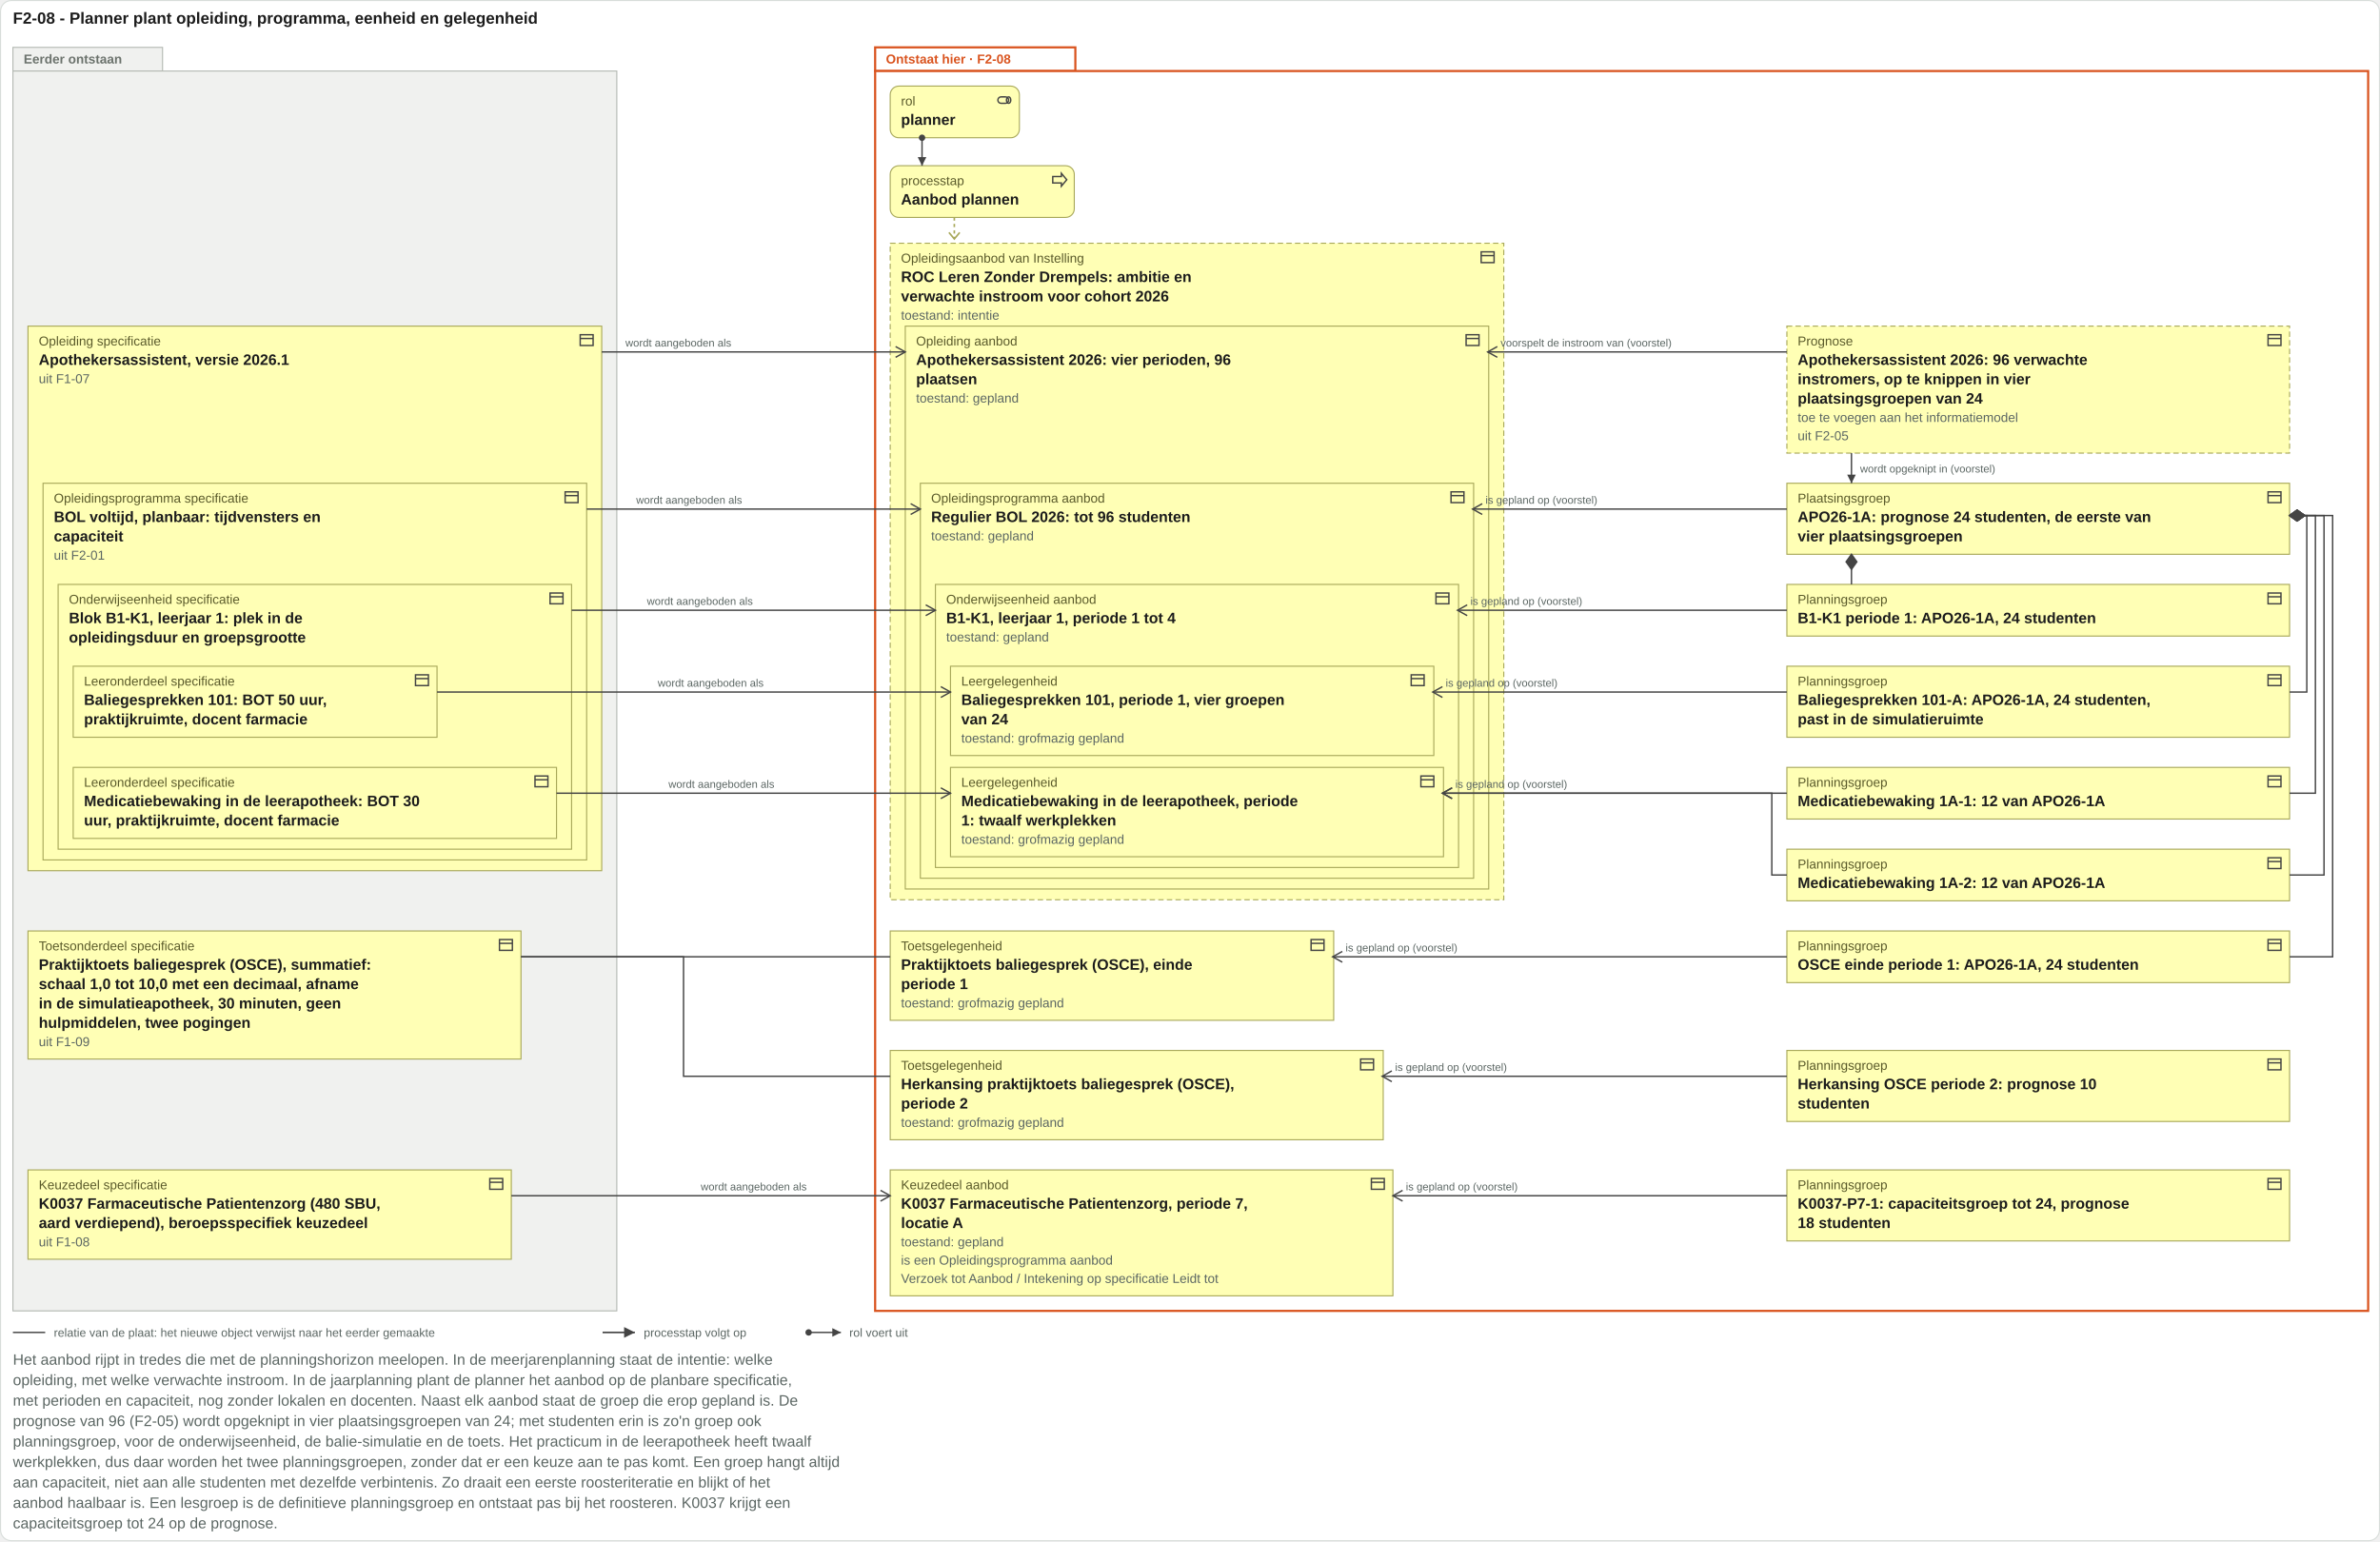
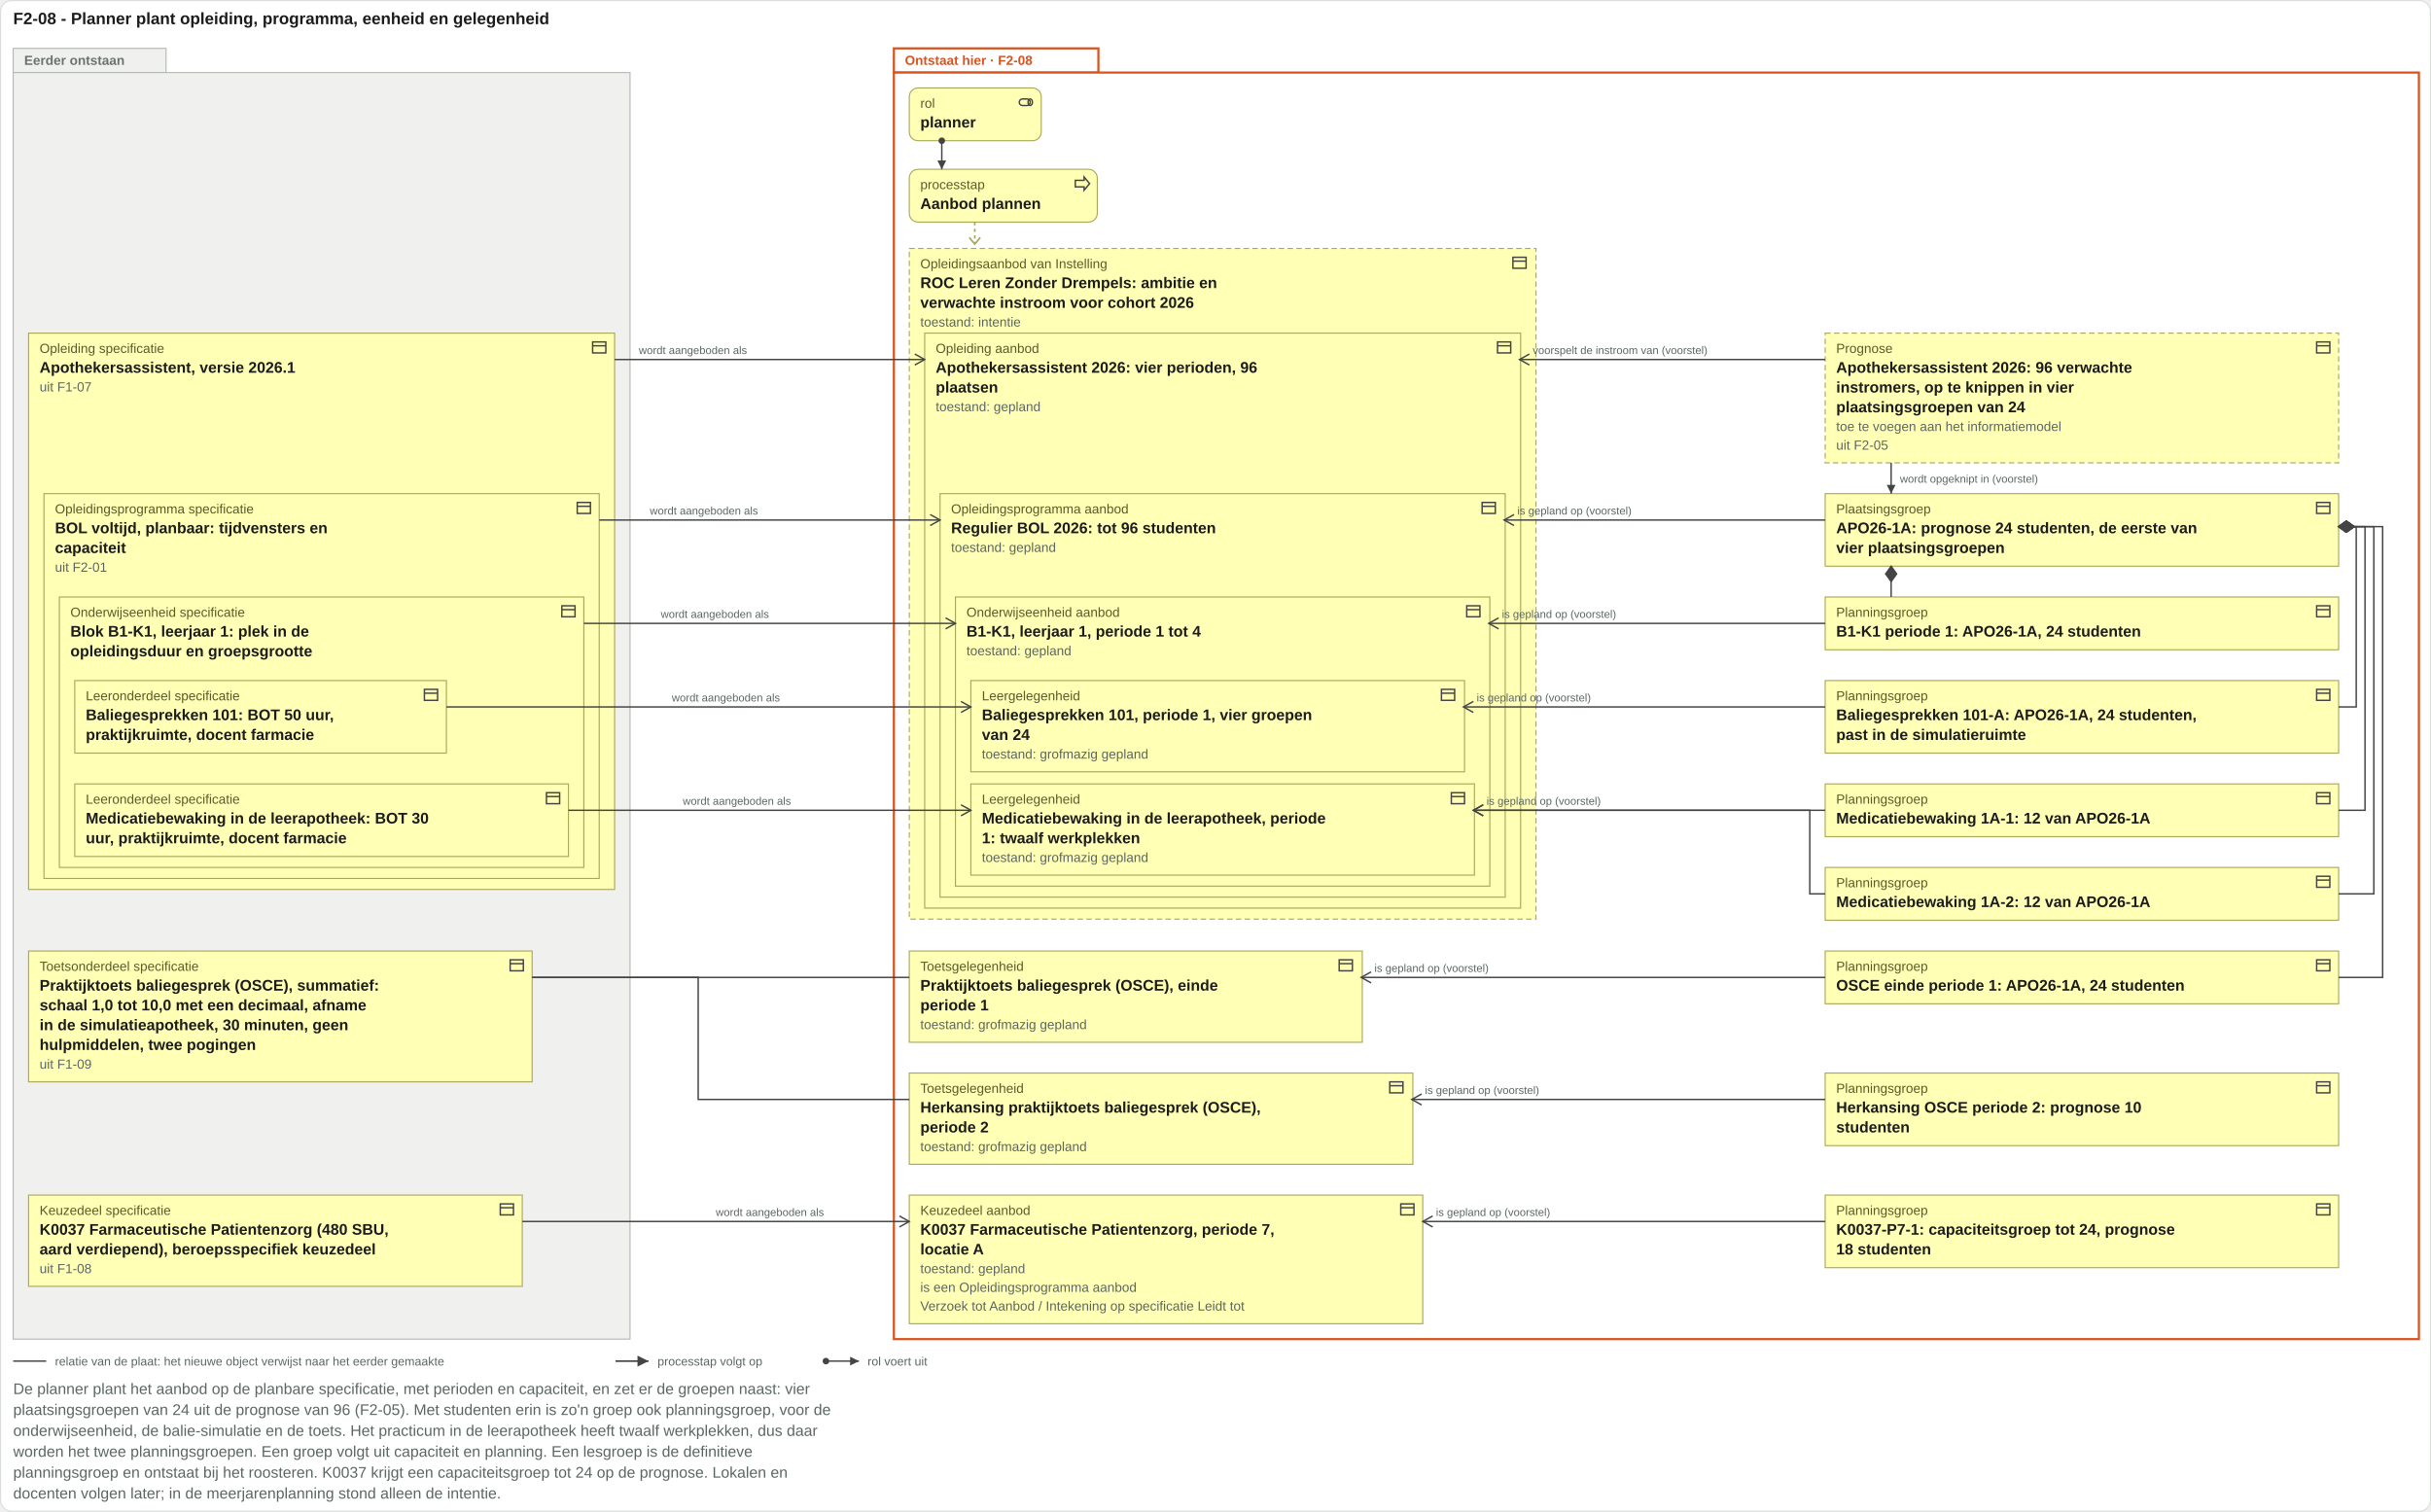
- <svg xmlns="http://www.w3.org/2000/svg" viewBox="0 0 2211 1432" width="2211" height="1432">
-   <rect x="0.5" y="0.5" width="2210" height="1431" rx="10" fill="#ffffff" stroke="#d8ddda" />
+ <svg xmlns="http://www.w3.org/2000/svg" viewBox="0 0 2211 1375" width="2211" height="1375">
+   <rect x="0.5" y="0.5" width="2210" height="1374" rx="10" fill="#ffffff" stroke="#d8ddda" />
  <text x="12" y="22" font-family="Arial, Helvetica, sans-serif" font-size="15" font-weight="bold" fill="#1c1c1c" text-anchor="start">F2-08 - Planner plant opleiding, programma, eenheid en gelegenheid</text>
  <rect x="12" y="44" width="139" height="22" fill="#f0f1ef" stroke="#b4b9b3" />
  <rect class="vlak-eerder" x="12" y="66" width="561" height="1152" fill="#f0f1ef" stroke="#b4b9b3" />
  <text x="22" y="59" font-family="Arial, Helvetica, sans-serif" font-size="12" font-weight="bold" fill="#6b726c" text-anchor="start">Eerder ontstaan</text>
  <rect x="813" y="44" width="186" height="22" fill="#ffffff" stroke="#d9531e" stroke-width="2" />
  <rect class="vlak-hier" x="813" y="66" width="1387" height="1152" fill="#ffffff" stroke="#d9531e" stroke-width="2" />
  <text x="823" y="59" font-family="Arial, Helvetica, sans-serif" font-size="12" font-weight="bold" fill="#d9531e" text-anchor="start">Ontstaat hier · F2-08</text>
  <rect x="827" y="80" width="120" height="48" rx="8" fill="#ffffb5" stroke="#a8a85a" />
  <g transform="translate(925,85)" fill="none" stroke="#444" stroke-width="1.3">
    <rect x="2" y="5" width="10" height="6" rx="3" />
    <ellipse cx="12" cy="8" rx="2" ry="3" />
  </g>
  <text x="837" y="98" font-family="Arial, Helvetica, sans-serif" font-size="12" fill="#5a5a2a" text-anchor="start">rol</text>
  <text x="837" y="116" font-family="Arial, Helvetica, sans-serif" font-size="14" font-weight="bold" fill="#1c1c1c" text-anchor="start">planner</text>
  <rect x="827" y="154" width="171" height="48" rx="8" fill="#ffffb5" stroke="#a8a85a" />
  <g transform="translate(976,159)" fill="none" stroke="#444" stroke-width="1.3">
    <path d="M2 5h8V2l5 6-5 6v-3H2z" />
  </g>
  <text x="837" y="172" font-family="Arial, Helvetica, sans-serif" font-size="12" fill="#5a5a2a" text-anchor="start">processtap</text>
  <text x="837" y="190" font-family="Arial, Helvetica, sans-serif" font-size="14" font-weight="bold" fill="#1c1c1c" text-anchor="start">Aanbod plannen</text>
  <path class="toewijzing" d="M856.56 128V154" stroke="#444" stroke-width="1.3" fill="none" />
  <circle cx="856.56" cy="128" r="3" fill="#444" />
  <path d="M856.56 154l-4 -8h8z" fill="#444" />
  <path d="M886.56 202 V222" stroke="#a8a85a" stroke-width="1.5" stroke-dasharray="3 3" />
  <path d="M881.56 216 l5 6 5 -6" fill="none" stroke="#a8a85a" stroke-width="1.5" />
  <rect x="26" y="303" width="533" height="506" rx="0" fill="#ffffb5" stroke="#a8a85a" />
  <g transform="translate(537,308)" fill="none" stroke="#444" stroke-width="1.3">
    <rect x="2" y="3" width="12" height="10" />
    <path d="M2 6.5h12" />
  </g>
  <text x="36" y="321" font-family="Arial, Helvetica, sans-serif" font-size="12" fill="#5a5a2a" text-anchor="start">Opleiding specificatie</text>
  <text x="36" y="339" font-family="Arial, Helvetica, sans-serif" font-size="14" font-weight="bold" fill="#1c1c1c" text-anchor="start">Apothekersassistent, versie 2026.1</text>
  <text x="36" y="356" font-family="Arial, Helvetica, sans-serif" font-size="12" fill="#5b6663" text-anchor="start">uit F1-07</text>
  <rect x="40" y="449" width="505" height="350" rx="0" fill="#ffffb5" stroke="#a8a85a" />
  <g transform="translate(523,454)" fill="none" stroke="#444" stroke-width="1.3">
    <rect x="2" y="3" width="12" height="10" />
    <path d="M2 6.5h12" />
  </g>
  <text x="50" y="467" font-family="Arial, Helvetica, sans-serif" font-size="12" fill="#5a5a2a" text-anchor="start">Opleidingsprogramma specificatie</text>
  <text x="50" y="485" font-family="Arial, Helvetica, sans-serif" font-size="14" font-weight="bold" fill="#1c1c1c" text-anchor="start">BOL voltijd, planbaar: tijdvensters en</text>
  <text x="50" y="503" font-family="Arial, Helvetica, sans-serif" font-size="14" font-weight="bold" fill="#1c1c1c" text-anchor="start">capaciteit</text>
  <text x="50" y="520" font-family="Arial, Helvetica, sans-serif" font-size="12" fill="#5b6663" text-anchor="start">uit F2-01</text>
  <rect x="54" y="543" width="477" height="246" rx="0" fill="#ffffb5" stroke="#a8a85a" />
  <g transform="translate(509,548)" fill="none" stroke="#444" stroke-width="1.3">
    <rect x="2" y="3" width="12" height="10" />
    <path d="M2 6.5h12" />
  </g>
  <text x="64" y="561" font-family="Arial, Helvetica, sans-serif" font-size="12" fill="#5a5a2a" text-anchor="start">Onderwijseenheid specificatie</text>
  <text x="64" y="579" font-family="Arial, Helvetica, sans-serif" font-size="14" font-weight="bold" fill="#1c1c1c" text-anchor="start">Blok B1-K1, leerjaar 1: plek in de</text>
  <text x="64" y="597" font-family="Arial, Helvetica, sans-serif" font-size="14" font-weight="bold" fill="#1c1c1c" text-anchor="start">opleidingsduur en groepsgrootte</text>
  <rect x="68" y="619" width="338" height="66" rx="0" fill="#ffffb5" stroke="#a8a85a" />
  <g transform="translate(384,624)" fill="none" stroke="#444" stroke-width="1.3">
    <rect x="2" y="3" width="12" height="10" />
    <path d="M2 6.5h12" />
  </g>
  <text x="78" y="637" font-family="Arial, Helvetica, sans-serif" font-size="12" fill="#5a5a2a" text-anchor="start">Leeronderdeel specificatie</text>
  <text x="78" y="655" font-family="Arial, Helvetica, sans-serif" font-size="14" font-weight="bold" fill="#1c1c1c" text-anchor="start">Baliegesprekken 101: BOT 50 uur,</text>
  <text x="78" y="673" font-family="Arial, Helvetica, sans-serif" font-size="14" font-weight="bold" fill="#1c1c1c" text-anchor="start">praktijkruimte, docent farmacie</text>
  <rect x="68" y="713" width="449" height="66" rx="0" fill="#ffffb5" stroke="#a8a85a" />
  <g transform="translate(495,718)" fill="none" stroke="#444" stroke-width="1.3">
    <rect x="2" y="3" width="12" height="10" />
    <path d="M2 6.5h12" />
  </g>
  <text x="78" y="731" font-family="Arial, Helvetica, sans-serif" font-size="12" fill="#5a5a2a" text-anchor="start">Leeronderdeel specificatie</text>
  <text x="78" y="749" font-family="Arial, Helvetica, sans-serif" font-size="14" font-weight="bold" fill="#1c1c1c" text-anchor="start">Medicatiebewaking in de leerapotheek: BOT 30</text>
  <text x="78" y="767" font-family="Arial, Helvetica, sans-serif" font-size="14" font-weight="bold" fill="#1c1c1c" text-anchor="start">uur, praktijkruimte, docent farmacie</text>
  <rect x="26" y="865" width="458" height="119" rx="0" fill="#ffffb5" stroke="#a8a85a" />
  <g transform="translate(462,870)" fill="none" stroke="#444" stroke-width="1.3">
    <rect x="2" y="3" width="12" height="10" />
    <path d="M2 6.5h12" />
  </g>
  <text x="36" y="883" font-family="Arial, Helvetica, sans-serif" font-size="12" fill="#5a5a2a" text-anchor="start">Toetsonderdeel specificatie</text>
  <text x="36" y="901" font-family="Arial, Helvetica, sans-serif" font-size="14" font-weight="bold" fill="#1c1c1c" text-anchor="start">Praktijktoets baliegesprek (OSCE), summatief:</text>
  <text x="36" y="919" font-family="Arial, Helvetica, sans-serif" font-size="14" font-weight="bold" fill="#1c1c1c" text-anchor="start">schaal 1,0 tot 10,0 met een decimaal, afname</text>
  <text x="36" y="937" font-family="Arial, Helvetica, sans-serif" font-size="14" font-weight="bold" fill="#1c1c1c" text-anchor="start">in de simulatieapotheek, 30 minuten, geen</text>
  <text x="36" y="955" font-family="Arial, Helvetica, sans-serif" font-size="14" font-weight="bold" fill="#1c1c1c" text-anchor="start">hulpmiddelen, twee pogingen</text>
  <text x="36" y="972" font-family="Arial, Helvetica, sans-serif" font-size="12" fill="#5b6663" text-anchor="start">uit F1-09</text>
  <rect x="26" y="1087" width="449" height="83" rx="0" fill="#ffffb5" stroke="#a8a85a" />
  <g transform="translate(453,1092)" fill="none" stroke="#444" stroke-width="1.3">
    <rect x="2" y="3" width="12" height="10" />
    <path d="M2 6.5h12" />
  </g>
  <text x="36" y="1105" font-family="Arial, Helvetica, sans-serif" font-size="12" fill="#5a5a2a" text-anchor="start">Keuzedeel specificatie</text>
  <text x="36" y="1123" font-family="Arial, Helvetica, sans-serif" font-size="14" font-weight="bold" fill="#1c1c1c" text-anchor="start">K0037 Farmaceutische Patientenzorg (480 SBU,</text>
  <text x="36" y="1141" font-family="Arial, Helvetica, sans-serif" font-size="14" font-weight="bold" fill="#1c1c1c" text-anchor="start">aard verdiepend), beroepsspecifiek keuzedeel</text>
  <text x="36" y="1158" font-family="Arial, Helvetica, sans-serif" font-size="12" fill="#5b6663" text-anchor="start">uit F1-08</text>
  <rect x="827" y="226" width="570" height="610" rx="0" fill="#ffffb5" stroke="#a8a85a" stroke-dasharray="5 3" />
  <g transform="translate(1374,231)" fill="none" stroke="#444" stroke-width="1.3">
    <rect x="2" y="3" width="12" height="10" />
    <path d="M2 6.5h12" />
  </g>
  <text x="837" y="244" font-family="Arial, Helvetica, sans-serif" font-size="12" fill="#5a5a2a" text-anchor="start">Opleidingsaanbod van Instelling</text>
  <text x="837" y="262" font-family="Arial, Helvetica, sans-serif" font-size="14" font-weight="bold" fill="#1c1c1c" text-anchor="start">ROC Leren Zonder Drempels: ambitie en</text>
  <text x="837" y="280" font-family="Arial, Helvetica, sans-serif" font-size="14" font-weight="bold" fill="#1c1c1c" text-anchor="start">verwachte instroom voor cohort 2026</text>
  <text x="837" y="297" font-family="Arial, Helvetica, sans-serif" font-size="12" fill="#5b6663" text-anchor="start">toestand: intentie</text>
  <rect x="841" y="303" width="542" height="523" rx="0" fill="#ffffb5" stroke="#a8a85a" />
  <g transform="translate(1360,308)" fill="none" stroke="#444" stroke-width="1.3">
    <rect x="2" y="3" width="12" height="10" />
    <path d="M2 6.5h12" />
  </g>
  <text x="851" y="321" font-family="Arial, Helvetica, sans-serif" font-size="12" fill="#5a5a2a" text-anchor="start">Opleiding aanbod</text>
  <text x="851" y="339" font-family="Arial, Helvetica, sans-serif" font-size="14" font-weight="bold" fill="#1c1c1c" text-anchor="start">Apothekersassistent 2026: vier perioden, 96</text>
  <text x="851" y="357" font-family="Arial, Helvetica, sans-serif" font-size="14" font-weight="bold" fill="#1c1c1c" text-anchor="start">plaatsen</text>
  <text x="851" y="374" font-family="Arial, Helvetica, sans-serif" font-size="12" fill="#5b6663" text-anchor="start">toestand: gepland</text>
  <rect x="855" y="449" width="514" height="367" rx="0" fill="#ffffb5" stroke="#a8a85a" />
  <g transform="translate(1346,454)" fill="none" stroke="#444" stroke-width="1.3">
    <rect x="2" y="3" width="12" height="10" />
    <path d="M2 6.5h12" />
  </g>
  <text x="865" y="467" font-family="Arial, Helvetica, sans-serif" font-size="12" fill="#5a5a2a" text-anchor="start">Opleidingsprogramma aanbod</text>
  <text x="865" y="485" font-family="Arial, Helvetica, sans-serif" font-size="14" font-weight="bold" fill="#1c1c1c" text-anchor="start">Regulier BOL 2026: tot 96 studenten</text>
  <text x="865" y="502" font-family="Arial, Helvetica, sans-serif" font-size="12" fill="#5b6663" text-anchor="start">toestand: gepland</text>
  <rect x="869" y="543" width="486" height="263" rx="0" fill="#ffffb5" stroke="#a8a85a" />
  <g transform="translate(1332,548)" fill="none" stroke="#444" stroke-width="1.3">
    <rect x="2" y="3" width="12" height="10" />
    <path d="M2 6.5h12" />
  </g>
  <text x="879" y="561" font-family="Arial, Helvetica, sans-serif" font-size="12" fill="#5a5a2a" text-anchor="start">Onderwijseenheid aanbod</text>
  <text x="879" y="579" font-family="Arial, Helvetica, sans-serif" font-size="14" font-weight="bold" fill="#1c1c1c" text-anchor="start">B1-K1, leerjaar 1, periode 1 tot 4</text>
  <text x="879" y="596" font-family="Arial, Helvetica, sans-serif" font-size="12" fill="#5b6663" text-anchor="start">toestand: gepland</text>
  <rect x="883" y="619" width="449" height="83" rx="0" fill="#ffffb5" stroke="#a8a85a" />
  <g transform="translate(1309,624)" fill="none" stroke="#444" stroke-width="1.3">
    <rect x="2" y="3" width="12" height="10" />
    <path d="M2 6.5h12" />
  </g>
  <text x="893" y="637" font-family="Arial, Helvetica, sans-serif" font-size="12" fill="#5a5a2a" text-anchor="start">Leergelegenheid</text>
  <text x="893" y="655" font-family="Arial, Helvetica, sans-serif" font-size="14" font-weight="bold" fill="#1c1c1c" text-anchor="start">Baliegesprekken 101, periode 1, vier groepen</text>
  <text x="893" y="673" font-family="Arial, Helvetica, sans-serif" font-size="14" font-weight="bold" fill="#1c1c1c" text-anchor="start">van 24</text>
  <text x="893" y="690" font-family="Arial, Helvetica, sans-serif" font-size="12" fill="#5b6663" text-anchor="start">toestand: grofmazig gepland</text>
  <rect x="883" y="713" width="458" height="83" rx="0" fill="#ffffb5" stroke="#a8a85a" />
  <g transform="translate(1318,718)" fill="none" stroke="#444" stroke-width="1.3">
    <rect x="2" y="3" width="12" height="10" />
    <path d="M2 6.5h12" />
  </g>
  <text x="893" y="731" font-family="Arial, Helvetica, sans-serif" font-size="12" fill="#5a5a2a" text-anchor="start">Leergelegenheid</text>
  <text x="893" y="749" font-family="Arial, Helvetica, sans-serif" font-size="14" font-weight="bold" fill="#1c1c1c" text-anchor="start">Medicatiebewaking in de leerapotheek, periode</text>
  <text x="893" y="767" font-family="Arial, Helvetica, sans-serif" font-size="14" font-weight="bold" fill="#1c1c1c" text-anchor="start">1: twaalf werkplekken</text>
  <text x="893" y="784" font-family="Arial, Helvetica, sans-serif" font-size="12" fill="#5b6663" text-anchor="start">toestand: grofmazig gepland</text>
  <rect x="827" y="865" width="412" height="83" rx="0" fill="#ffffb5" stroke="#a8a85a" />
  <g transform="translate(1216,870)" fill="none" stroke="#444" stroke-width="1.3">
    <rect x="2" y="3" width="12" height="10" />
    <path d="M2 6.5h12" />
  </g>
  <text x="837" y="883" font-family="Arial, Helvetica, sans-serif" font-size="12" fill="#5a5a2a" text-anchor="start">Toetsgelegenheid</text>
  <text x="837" y="901" font-family="Arial, Helvetica, sans-serif" font-size="14" font-weight="bold" fill="#1c1c1c" text-anchor="start">Praktijktoets baliegesprek (OSCE), einde</text>
  <text x="837" y="919" font-family="Arial, Helvetica, sans-serif" font-size="14" font-weight="bold" fill="#1c1c1c" text-anchor="start">periode 1</text>
  <text x="837" y="936" font-family="Arial, Helvetica, sans-serif" font-size="12" fill="#5b6663" text-anchor="start">toestand: grofmazig gepland</text>
  <rect x="827" y="976" width="458" height="83" rx="0" fill="#ffffb5" stroke="#a8a85a" />
  <g transform="translate(1262,981)" fill="none" stroke="#444" stroke-width="1.3">
    <rect x="2" y="3" width="12" height="10" />
    <path d="M2 6.5h12" />
  </g>
  <text x="837" y="994" font-family="Arial, Helvetica, sans-serif" font-size="12" fill="#5a5a2a" text-anchor="start">Toetsgelegenheid</text>
  <text x="837" y="1012" font-family="Arial, Helvetica, sans-serif" font-size="14" font-weight="bold" fill="#1c1c1c" text-anchor="start">Herkansing praktijktoets baliegesprek (OSCE),</text>
  <text x="837" y="1030" font-family="Arial, Helvetica, sans-serif" font-size="14" font-weight="bold" fill="#1c1c1c" text-anchor="start">periode 2</text>
  <text x="837" y="1047" font-family="Arial, Helvetica, sans-serif" font-size="12" fill="#5b6663" text-anchor="start">toestand: grofmazig gepland</text>
  <rect x="827" y="1087" width="467" height="117" rx="0" fill="#ffffb5" stroke="#a8a85a" />
  <g transform="translate(1272,1092)" fill="none" stroke="#444" stroke-width="1.3">
    <rect x="2" y="3" width="12" height="10" />
    <path d="M2 6.5h12" />
  </g>
  <text x="837" y="1105" font-family="Arial, Helvetica, sans-serif" font-size="12" fill="#5a5a2a" text-anchor="start">Keuzedeel aanbod</text>
  <text x="837" y="1123" font-family="Arial, Helvetica, sans-serif" font-size="14" font-weight="bold" fill="#1c1c1c" text-anchor="start">K0037 Farmaceutische Patientenzorg, periode 7,</text>
  <text x="837" y="1141" font-family="Arial, Helvetica, sans-serif" font-size="14" font-weight="bold" fill="#1c1c1c" text-anchor="start">locatie A</text>
  <text x="837" y="1158" font-family="Arial, Helvetica, sans-serif" font-size="12" fill="#5b6663" text-anchor="start">toestand: gepland</text>
  <text x="837" y="1175" font-family="Arial, Helvetica, sans-serif" font-size="12" fill="#5b6663" text-anchor="start">is een Opleidingsprogramma aanbod</text>
  <text x="837" y="1192" font-family="Arial, Helvetica, sans-serif" font-size="12" fill="#5b6663" text-anchor="start">Verzoek tot Aanbod / Intekening op specificatie Leidt tot</text>
  <rect x="1660" y="303" width="467" height="118" rx="0" fill="#ffffb5" stroke="#a8a85a" stroke-dasharray="5 3" />
  <g transform="translate(2105,308)" fill="none" stroke="#444" stroke-width="1.3">
    <rect x="2" y="3" width="12" height="10" />
    <path d="M2 6.5h12" />
  </g>
  <text x="1670" y="321" font-family="Arial, Helvetica, sans-serif" font-size="12" fill="#5a5a2a" text-anchor="start">Prognose</text>
  <text x="1670" y="339" font-family="Arial, Helvetica, sans-serif" font-size="14" font-weight="bold" fill="#1c1c1c" text-anchor="start">Apothekersassistent 2026: 96 verwachte</text>
  <text x="1670" y="357" font-family="Arial, Helvetica, sans-serif" font-size="14" font-weight="bold" fill="#1c1c1c" text-anchor="start">instromers, op te knippen in vier</text>
  <text x="1670" y="375" font-family="Arial, Helvetica, sans-serif" font-size="14" font-weight="bold" fill="#1c1c1c" text-anchor="start">plaatsingsgroepen van 24</text>
  <text x="1670" y="392" font-family="Arial, Helvetica, sans-serif" font-size="12" fill="#5b6663" text-anchor="start">toe te voegen aan het informatiemodel</text>
  <text x="1670" y="409" font-family="Arial, Helvetica, sans-serif" font-size="12" fill="#5b6663" text-anchor="start">uit F2-05</text>
  <rect x="1660" y="449" width="467" height="66" rx="0" fill="#ffffb5" stroke="#a8a85a" />
  <g transform="translate(2105,454)" fill="none" stroke="#444" stroke-width="1.3">
    <rect x="2" y="3" width="12" height="10" />
    <path d="M2 6.5h12" />
  </g>
  <text x="1670" y="467" font-family="Arial, Helvetica, sans-serif" font-size="12" fill="#5a5a2a" text-anchor="start">Plaatsingsgroep</text>
  <text x="1670" y="485" font-family="Arial, Helvetica, sans-serif" font-size="14" font-weight="bold" fill="#1c1c1c" text-anchor="start">APO26-1A: prognose 24 studenten, de eerste van</text>
  <text x="1670" y="503" font-family="Arial, Helvetica, sans-serif" font-size="14" font-weight="bold" fill="#1c1c1c" text-anchor="start">vier plaatsingsgroepen</text>
  <rect x="1660" y="543" width="467" height="48" rx="0" fill="#ffffb5" stroke="#a8a85a" />
  <g transform="translate(2105,548)" fill="none" stroke="#444" stroke-width="1.3">
    <rect x="2" y="3" width="12" height="10" />
    <path d="M2 6.5h12" />
  </g>
  <text x="1670" y="561" font-family="Arial, Helvetica, sans-serif" font-size="12" fill="#5a5a2a" text-anchor="start">Planningsgroep</text>
  <text x="1670" y="579" font-family="Arial, Helvetica, sans-serif" font-size="14" font-weight="bold" fill="#1c1c1c" text-anchor="start">B1-K1 periode 1: APO26-1A, 24 studenten</text>
  <rect x="1660" y="619" width="467" height="66" rx="0" fill="#ffffb5" stroke="#a8a85a" />
  <g transform="translate(2105,624)" fill="none" stroke="#444" stroke-width="1.3">
    <rect x="2" y="3" width="12" height="10" />
    <path d="M2 6.5h12" />
  </g>
  <text x="1670" y="637" font-family="Arial, Helvetica, sans-serif" font-size="12" fill="#5a5a2a" text-anchor="start">Planningsgroep</text>
  <text x="1670" y="655" font-family="Arial, Helvetica, sans-serif" font-size="14" font-weight="bold" fill="#1c1c1c" text-anchor="start">Baliegesprekken 101-A: APO26-1A, 24 studenten,</text>
  <text x="1670" y="673" font-family="Arial, Helvetica, sans-serif" font-size="14" font-weight="bold" fill="#1c1c1c" text-anchor="start">past in de simulatieruimte</text>
  <rect x="1660" y="713" width="467" height="48" rx="0" fill="#ffffb5" stroke="#a8a85a" />
  <g transform="translate(2105,718)" fill="none" stroke="#444" stroke-width="1.3">
    <rect x="2" y="3" width="12" height="10" />
    <path d="M2 6.5h12" />
  </g>
  <text x="1670" y="731" font-family="Arial, Helvetica, sans-serif" font-size="12" fill="#5a5a2a" text-anchor="start">Planningsgroep</text>
  <text x="1670" y="749" font-family="Arial, Helvetica, sans-serif" font-size="14" font-weight="bold" fill="#1c1c1c" text-anchor="start">Medicatiebewaking 1A-1: 12 van APO26-1A</text>
  <rect x="1660" y="789" width="467" height="48" rx="0" fill="#ffffb5" stroke="#a8a85a" />
  <g transform="translate(2105,794)" fill="none" stroke="#444" stroke-width="1.3">
    <rect x="2" y="3" width="12" height="10" />
    <path d="M2 6.5h12" />
  </g>
  <text x="1670" y="807" font-family="Arial, Helvetica, sans-serif" font-size="12" fill="#5a5a2a" text-anchor="start">Planningsgroep</text>
  <text x="1670" y="825" font-family="Arial, Helvetica, sans-serif" font-size="14" font-weight="bold" fill="#1c1c1c" text-anchor="start">Medicatiebewaking 1A-2: 12 van APO26-1A</text>
  <rect x="1660" y="865" width="467" height="48" rx="0" fill="#ffffb5" stroke="#a8a85a" />
  <g transform="translate(2105,870)" fill="none" stroke="#444" stroke-width="1.3">
    <rect x="2" y="3" width="12" height="10" />
    <path d="M2 6.5h12" />
  </g>
  <text x="1670" y="883" font-family="Arial, Helvetica, sans-serif" font-size="12" fill="#5a5a2a" text-anchor="start">Planningsgroep</text>
  <text x="1670" y="901" font-family="Arial, Helvetica, sans-serif" font-size="14" font-weight="bold" fill="#1c1c1c" text-anchor="start">OSCE einde periode 1: APO26-1A, 24 studenten</text>
  <rect x="1660" y="976" width="467" height="66" rx="0" fill="#ffffb5" stroke="#a8a85a" />
  <g transform="translate(2105,981)" fill="none" stroke="#444" stroke-width="1.3">
    <rect x="2" y="3" width="12" height="10" />
    <path d="M2 6.5h12" />
  </g>
  <text x="1670" y="994" font-family="Arial, Helvetica, sans-serif" font-size="12" fill="#5a5a2a" text-anchor="start">Planningsgroep</text>
  <text x="1670" y="1012" font-family="Arial, Helvetica, sans-serif" font-size="14" font-weight="bold" fill="#1c1c1c" text-anchor="start">Herkansing OSCE periode 2: prognose 10</text>
  <text x="1670" y="1030" font-family="Arial, Helvetica, sans-serif" font-size="14" font-weight="bold" fill="#1c1c1c" text-anchor="start">studenten</text>
  <rect x="1660" y="1087" width="467" height="66" rx="0" fill="#ffffb5" stroke="#a8a85a" />
  <g transform="translate(2105,1092)" fill="none" stroke="#444" stroke-width="1.3">
    <rect x="2" y="3" width="12" height="10" />
    <path d="M2 6.5h12" />
  </g>
  <text x="1670" y="1105" font-family="Arial, Helvetica, sans-serif" font-size="12" fill="#5a5a2a" text-anchor="start">Planningsgroep</text>
  <text x="1670" y="1123" font-family="Arial, Helvetica, sans-serif" font-size="14" font-weight="bold" fill="#1c1c1c" text-anchor="start">K0037-P7-1: capaciteitsgroep tot 24, prognose</text>
  <text x="1670" y="1141" font-family="Arial, Helvetica, sans-serif" font-size="14" font-weight="bold" fill="#1c1c1c" text-anchor="start">18 studenten</text>
  <path d="M1720 421V449" stroke="#444" stroke-width="1.3" fill="none" />
  <path d="M1720 449l-4 -8h8z" fill="#444" />
  <text x="1728" y="439" font-family="Arial, Helvetica, sans-serif" font-size="10" fill="#5b6663" text-anchor="start">wordt opgeknipt in (voorstel)</text>
  <path d="M1720 515V543" stroke="#444" stroke-width="1.3" fill="none" />
  <path d="M1720 515l-5 7l5 7l5 -7z" fill="#444" stroke="#444" stroke-width="1.3" />
  <path class="naastlijn" d="M1382 327H1660" stroke="#444" stroke-width="1.3" fill="none" />
  <path d="M1391 322L1382 327L1391 332" fill="none" stroke="#444" stroke-width="1.3" />
  <text x="1394" y="322" font-family="Arial, Helvetica, sans-serif" font-size="10" fill="#5b6663" text-anchor="start">voorspelt de instroom van (voorstel)</text>
  <path class="naastlijn" d="M1368 473H1660" stroke="#444" stroke-width="1.3" fill="none" />
  <path d="M1377 468L1368 473L1377 478" fill="none" stroke="#444" stroke-width="1.3" />
  <text x="1380" y="468" font-family="Arial, Helvetica, sans-serif" font-size="10" fill="#5b6663" text-anchor="start">is gepland op (voorstel)</text>
  <path class="naastlijn" d="M1354 567H1660" stroke="#444" stroke-width="1.3" fill="none" />
  <path d="M1363 562L1354 567L1363 572" fill="none" stroke="#444" stroke-width="1.3" />
  <text x="1366" y="562" font-family="Arial, Helvetica, sans-serif" font-size="10" fill="#5b6663" text-anchor="start">is gepland op (voorstel)</text>
  <path class="naastlijn" d="M1331 643H1660" stroke="#444" stroke-width="1.3" fill="none" />
  <path d="M1340 638L1331 643L1340 648" fill="none" stroke="#444" stroke-width="1.3" />
  <text x="1343" y="638" font-family="Arial, Helvetica, sans-serif" font-size="10" fill="#5b6663" text-anchor="start">is gepland op (voorstel)</text>
  <path class="naastlijn" d="M1340 737H1660" stroke="#444" stroke-width="1.3" fill="none" />
  <path d="M1349 732L1340 737L1349 742" fill="none" stroke="#444" stroke-width="1.3" />
  <text x="1352" y="732" font-family="Arial, Helvetica, sans-serif" font-size="10" fill="#5b6663" text-anchor="start">is gepland op (voorstel)</text>
  <path class="naastlijn" d="M1340 737H1646V813H1660" stroke="#444" stroke-width="1.3" fill="none" />
  <path d="M1349 732L1340 737L1349 742" fill="none" stroke="#444" stroke-width="1.3" />
  <path class="naastlijn" d="M1238 889H1660" stroke="#444" stroke-width="1.3" fill="none" />
  <path d="M1247 884L1238 889L1247 894" fill="none" stroke="#444" stroke-width="1.3" />
  <text x="1250" y="884" font-family="Arial, Helvetica, sans-serif" font-size="10" fill="#5b6663" text-anchor="start">is gepland op (voorstel)</text>
  <path class="naastlijn" d="M1284 1000H1660" stroke="#444" stroke-width="1.3" fill="none" />
  <path d="M1293 995L1284 1000L1293 1005" fill="none" stroke="#444" stroke-width="1.3" />
  <text x="1296" y="995" font-family="Arial, Helvetica, sans-serif" font-size="10" fill="#5b6663" text-anchor="start">is gepland op (voorstel)</text>
  <path class="naastlijn" d="M1294 1111H1660" stroke="#444" stroke-width="1.3" fill="none" />
  <path d="M1303 1106L1294 1111L1303 1116" fill="none" stroke="#444" stroke-width="1.3" />
  <text x="1306" y="1106" font-family="Arial, Helvetica, sans-serif" font-size="10" fill="#5b6663" text-anchor="start">is gepland op (voorstel)</text>
  <path class="naastlijn-groep" d="M2127 643H2143V479H2127" stroke="#444" stroke-width="1.3" fill="none" />
  <path d="M2141 479l-7 -5l-7 5l7 5z" fill="#444" stroke="#444" stroke-width="1.3" />
  <path class="naastlijn-groep" d="M2127 737H2151V479H2127" stroke="#444" stroke-width="1.3" fill="none" />
  <path d="M2141 479l-7 -5l-7 5l7 5z" fill="#444" stroke="#444" stroke-width="1.3" />
  <path class="naastlijn-groep" d="M2127 813H2159V479H2127" stroke="#444" stroke-width="1.3" fill="none" />
  <path d="M2141 479l-7 -5l-7 5l7 5z" fill="#444" stroke="#444" stroke-width="1.3" />
  <path class="naastlijn-groep" d="M2127 889H2167V479H2127" stroke="#444" stroke-width="1.3" fill="none" />
  <path d="M2141 479l-7 -5l-7 5l7 5z" fill="#444" stroke="#444" stroke-width="1.3" />
  <path class="herkomstlijn" d="M559 327H575V327H841" stroke="#444" stroke-width="1.3" fill="none" />
  <path d="M832 322L841 327L832 332" fill="none" stroke="#444" stroke-width="1.3" />
  <text x="581" y="322" font-family="Arial, Helvetica, sans-serif" font-size="10" fill="#5b6663" text-anchor="start">wordt aangeboden als</text>
  <path class="herkomstlijn" d="M545 473H585V473H855" stroke="#444" stroke-width="1.3" fill="none" />
  <path d="M846 468L855 473L846 478" fill="none" stroke="#444" stroke-width="1.3" />
  <text x="591" y="468" font-family="Arial, Helvetica, sans-serif" font-size="10" fill="#5b6663" text-anchor="start">wordt aangeboden als</text>
  <path class="herkomstlijn" d="M531 567H595V567H869" stroke="#444" stroke-width="1.3" fill="none" />
  <path d="M860 562L869 567L860 572" fill="none" stroke="#444" stroke-width="1.3" />
  <text x="601" y="562" font-family="Arial, Helvetica, sans-serif" font-size="10" fill="#5b6663" text-anchor="start">wordt aangeboden als</text>
  <path class="herkomstlijn" d="M406 643H605V643H883" stroke="#444" stroke-width="1.3" fill="none" />
  <path d="M874 638L883 643L874 648" fill="none" stroke="#444" stroke-width="1.3" />
  <text x="611" y="638" font-family="Arial, Helvetica, sans-serif" font-size="10" fill="#5b6663" text-anchor="start">wordt aangeboden als</text>
  <path class="herkomstlijn" d="M517 737H615V737H883" stroke="#444" stroke-width="1.3" fill="none" />
  <path d="M874 732L883 737L874 742" fill="none" stroke="#444" stroke-width="1.3" />
  <text x="621" y="732" font-family="Arial, Helvetica, sans-serif" font-size="10" fill="#5b6663" text-anchor="start">wordt aangeboden als</text>
  <path class="herkomstlijn" d="M484 889H625V889H827" stroke="#444" stroke-width="1.3" fill="none" />
  <path class="herkomstlijn" d="M484 889H635V1000H827" stroke="#444" stroke-width="1.3" fill="none" />
  <path class="herkomstlijn" d="M475 1111H645V1111H827" stroke="#444" stroke-width="1.3" fill="none" />
  <path d="M818 1106L827 1111L818 1116" fill="none" stroke="#444" stroke-width="1.3" />
  <text x="651" y="1106" font-family="Arial, Helvetica, sans-serif" font-size="10" fill="#5b6663" text-anchor="start">wordt aangeboden als</text>
  <path d="M12 1238H42" stroke="#444" stroke-width="1.3" />
  <text x="50" y="1242" font-family="Arial, Helvetica, sans-serif" font-size="11" fill="#5b6663" text-anchor="start">relatie van de plaat: het nieuwe object verwijst naar het eerder gemaakte</text>
  <path d="M559.8 1238H589.8" stroke="#444" stroke-width="1.5" />
  <path d="M589.8 1238l-10 -5v10z" fill="#444" />
  <text x="598" y="1242" font-family="Arial, Helvetica, sans-serif" font-size="11" fill="#5b6663" text-anchor="start">processtap volgt op</text>
  <circle cx="751.2" cy="1238" r="3" fill="#444" />
  <path d="M751.2 1238H781.2" stroke="#444" stroke-width="1.3" />
  <path d="M781.2 1238l-8 -4v8z" fill="#444" />
  <text x="789" y="1242" font-family="Arial, Helvetica, sans-serif" font-size="11" fill="#5b6663" text-anchor="start">rol voert uit</text>
-   <text x="12" y="1268" font-family="Arial, Helvetica, sans-serif" font-size="14" fill="#5b6663" text-anchor="start">Het aanbod rijpt in tredes die met de planningshorizon meelopen. In de meerjarenplanning staat de intentie: welke</text>
-   <text x="12" y="1287" font-family="Arial, Helvetica, sans-serif" font-size="14" fill="#5b6663" text-anchor="start">opleiding, met welke verwachte instroom. In de jaarplanning plant de planner het aanbod op de planbare specificatie,</text>
-   <text x="12" y="1306" font-family="Arial, Helvetica, sans-serif" font-size="14" fill="#5b6663" text-anchor="start">met perioden en capaciteit, nog zonder lokalen en docenten. Naast elk aanbod staat de groep die erop gepland is. De</text>
-   <text x="12" y="1325" font-family="Arial, Helvetica, sans-serif" font-size="14" fill="#5b6663" text-anchor="start">prognose van 96 (F2-05) wordt opgeknipt in vier plaatsingsgroepen van 24; met studenten erin is zo'n groep ook</text>
-   <text x="12" y="1344" font-family="Arial, Helvetica, sans-serif" font-size="14" fill="#5b6663" text-anchor="start">planningsgroep, voor de onderwijseenheid, de balie-simulatie en de toets. Het practicum in de leerapotheek heeft twaalf</text>
-   <text x="12" y="1363" font-family="Arial, Helvetica, sans-serif" font-size="14" fill="#5b6663" text-anchor="start">werkplekken, dus daar worden het twee planningsgroepen, zonder dat er een keuze aan te pas komt. Een groep hangt altijd</text>
-   <text x="12" y="1382" font-family="Arial, Helvetica, sans-serif" font-size="14" fill="#5b6663" text-anchor="start">aan capaciteit, niet aan alle studenten met dezelfde verbintenis. Zo draait een eerste roosteriteratie en blijkt of het</text>
-   <text x="12" y="1401" font-family="Arial, Helvetica, sans-serif" font-size="14" fill="#5b6663" text-anchor="start">aanbod haalbaar is. Een lesgroep is de definitieve planningsgroep en ontstaat pas bij het roosteren. K0037 krijgt een</text>
-   <text x="12" y="1420" font-family="Arial, Helvetica, sans-serif" font-size="14" fill="#5b6663" text-anchor="start">capaciteitsgroep tot 24 op de prognose.</text>
+   <text x="12" y="1268" font-family="Arial, Helvetica, sans-serif" font-size="14" fill="#5b6663" text-anchor="start">De planner plant het aanbod op de planbare specificatie, met perioden en capaciteit, en zet er de groepen naast: vier</text>
+   <text x="12" y="1287" font-family="Arial, Helvetica, sans-serif" font-size="14" fill="#5b6663" text-anchor="start">plaatsingsgroepen van 24 uit de prognose van 96 (F2-05). Met studenten erin is zo'n groep ook planningsgroep, voor de</text>
+   <text x="12" y="1306" font-family="Arial, Helvetica, sans-serif" font-size="14" fill="#5b6663" text-anchor="start">onderwijseenheid, de balie-simulatie en de toets. Het practicum in de leerapotheek heeft twaalf werkplekken, dus daar</text>
+   <text x="12" y="1325" font-family="Arial, Helvetica, sans-serif" font-size="14" fill="#5b6663" text-anchor="start">worden het twee planningsgroepen. Een groep volgt uit capaciteit en planning. Een lesgroep is de definitieve</text>
+   <text x="12" y="1344" font-family="Arial, Helvetica, sans-serif" font-size="14" fill="#5b6663" text-anchor="start">planningsgroep en ontstaat bij het roosteren. K0037 krijgt een capaciteitsgroep tot 24 op de prognose. Lokalen en</text>
+   <text x="12" y="1363" font-family="Arial, Helvetica, sans-serif" font-size="14" fill="#5b6663" text-anchor="start">docenten volgen later; in de meerjarenplanning stond alleen de intentie.</text>
</svg>
